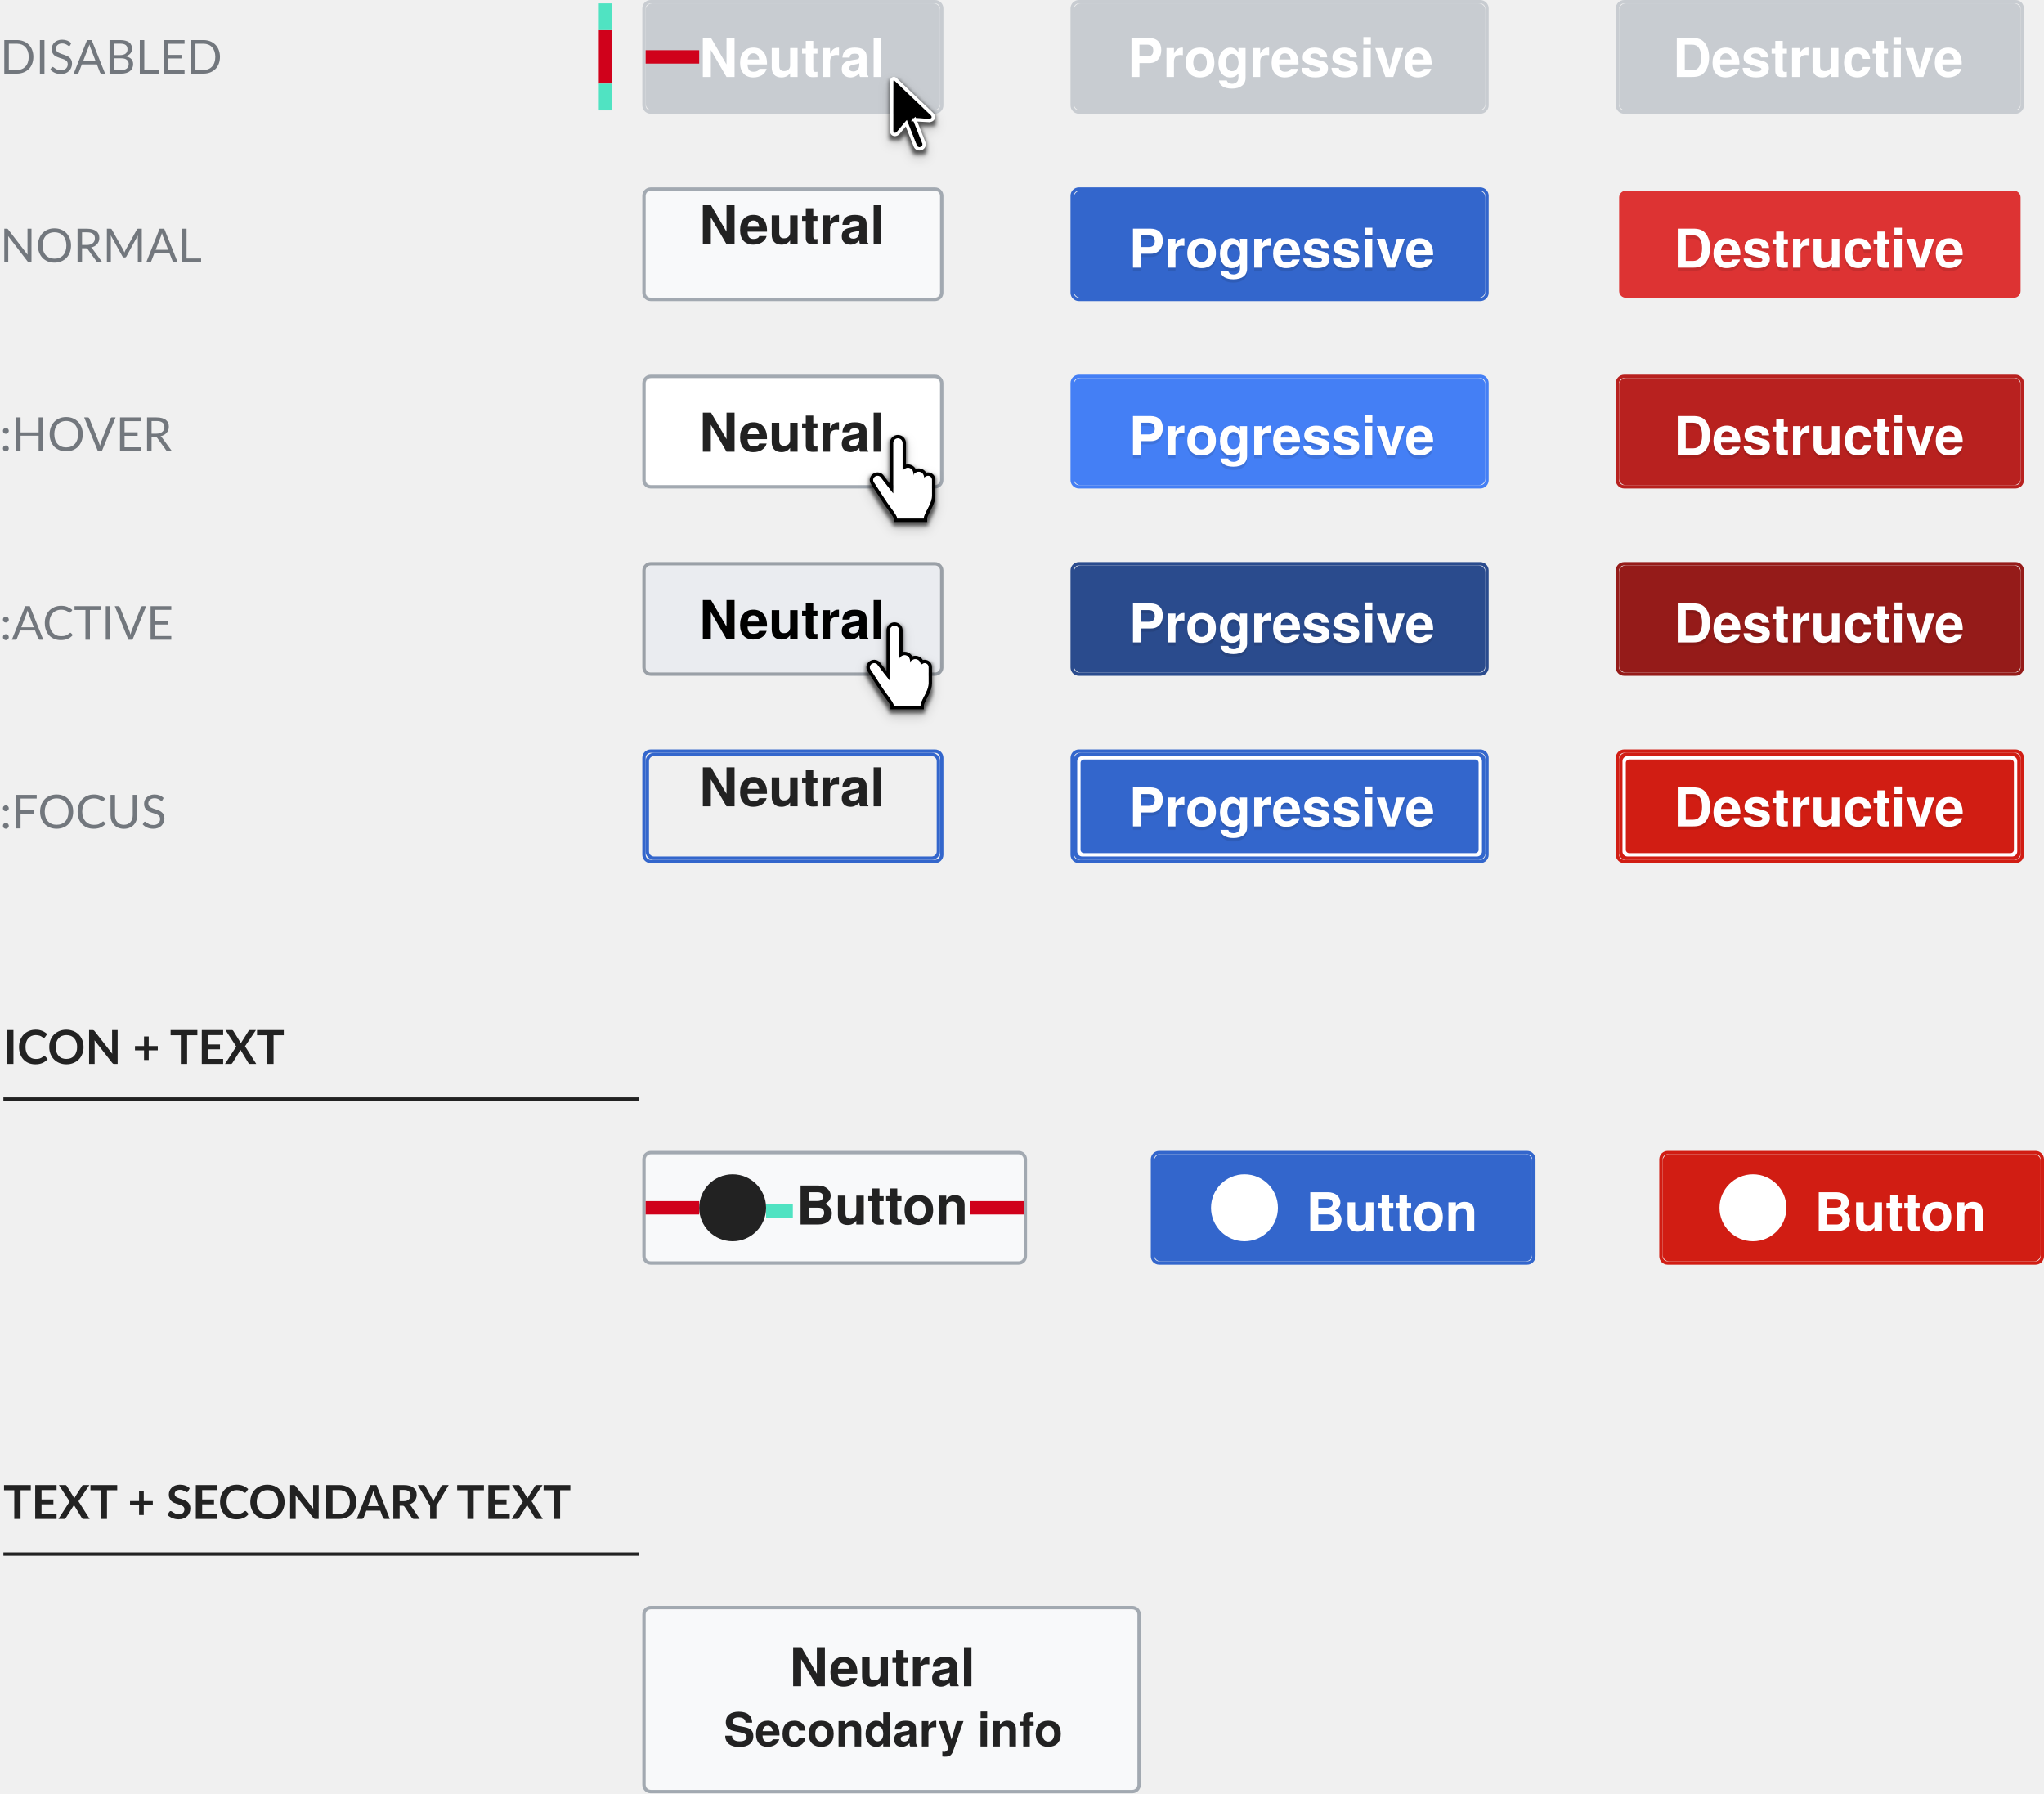
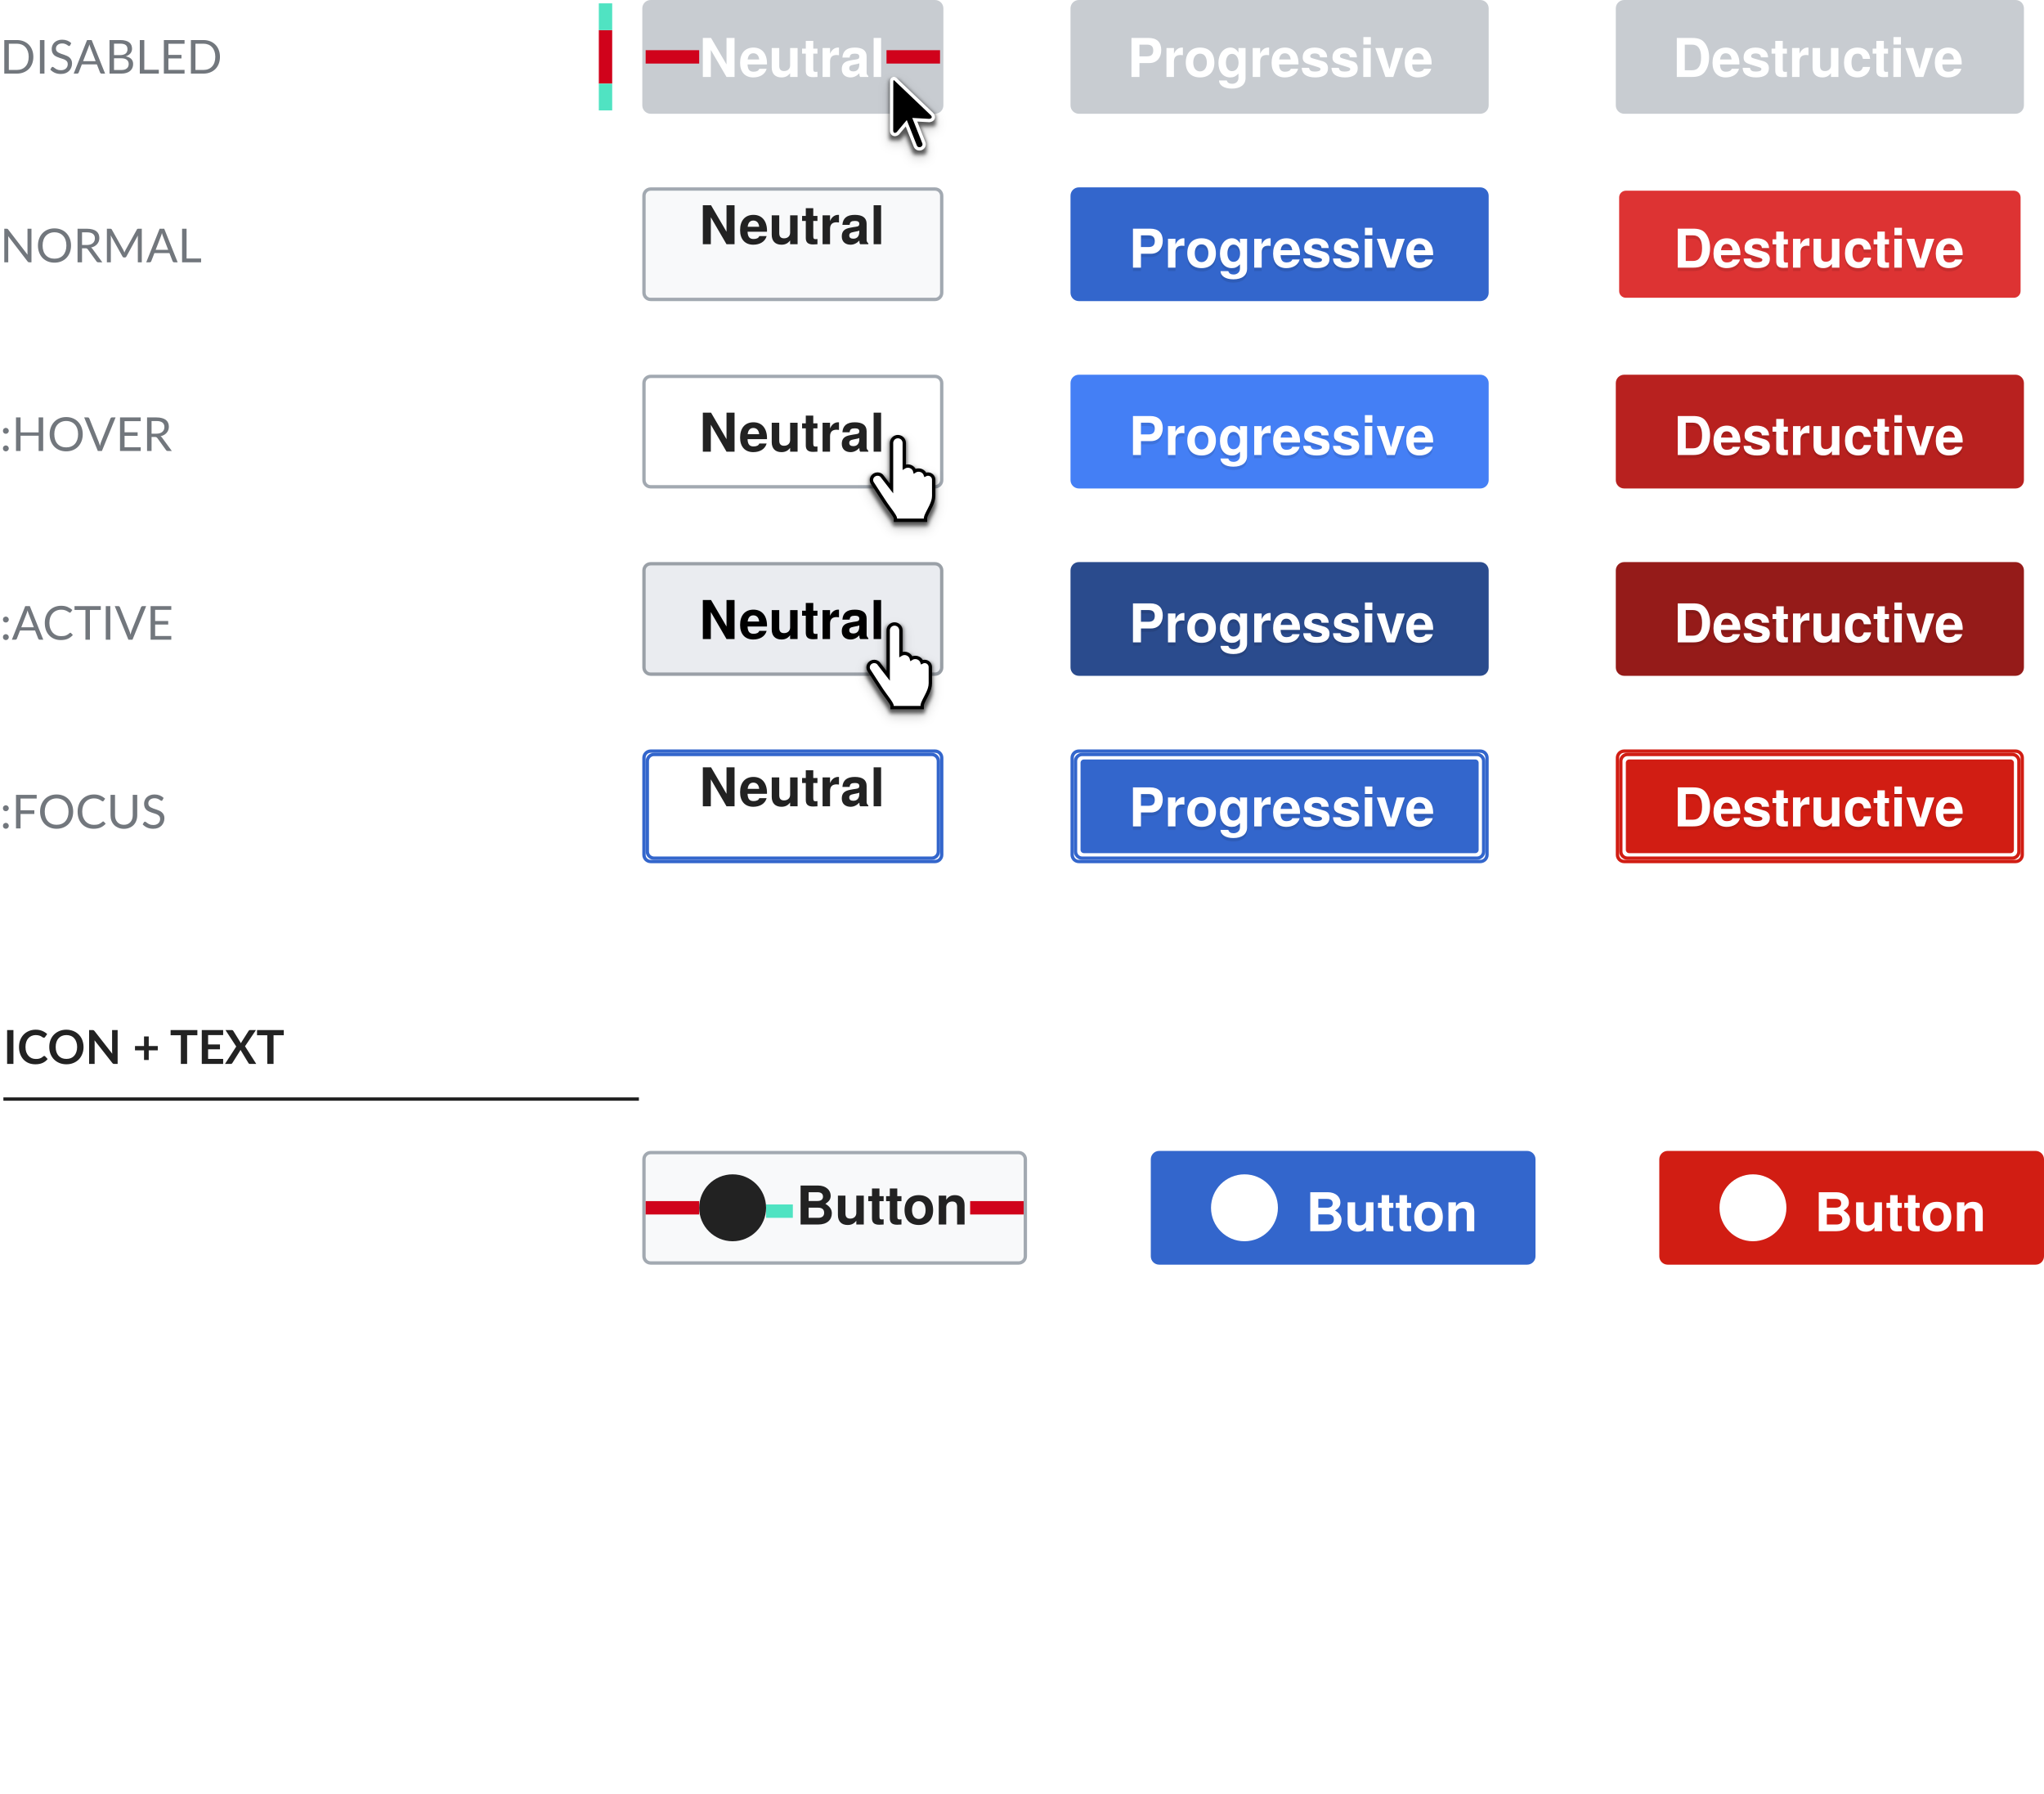
<svg xmlns="http://www.w3.org/2000/svg" xmlns:xlink="http://www.w3.org/1999/xlink" width="611" height="536" viewBox="0 0 611 536">
  <defs>
-     <rect id="a" width="113" height="32" x="193" y="344" rx="2" />
-     <rect id="b" width="123" height="32" x="321" y="224" rx="2" />
-     <text id="d" fill="#FFF" font-family="HelveticaNeue-Bold, Helvetica Neue" font-size="16" font-weight="bold">
+     <text id="primary_buttons-b" fill="#FFF" font-family="HelveticaNeue-Bold, Helvetica Neue" font-size="16" font-weight="bold">
      <tspan x="337.452" y="246">Progressive</tspan>
    </text>
-     <filter id="c" width="101.1%" height="110.5%" x="-.5%" y="-2.6%" filterUnits="objectBoundingBox">
-       <feOffset dy="1" in="SourceAlpha" result="shadowOffsetOuter1" />
-       <feColorMatrix in="shadowOffsetOuter1" values="0 0 0 0 0 0 0 0 0 0 0 0 0 0 0 0 0 0 0.1 0" />
-     </filter>
-     <rect id="e" width="120" height="32" x="484" y="224" rx="2" />
-     <text id="g" fill="#FFF" font-family="HelveticaNeue-Bold, Helvetica Neue" font-size="16" font-weight="bold">
+     <filter id="primary_buttons-a" width="101.1%" height="115.8%" x="-.5%" y="-2.6%" filterUnits="objectBoundingBox">
+       <feOffset dy="1" in="SourceAlpha" result="shadowOffsetOuter1" />
+       <feColorMatrix in="shadowOffsetOuter1" values="0 0 0 0 0 0 0 0 0 0 0 0 0 0 0 0 0 0 0.1 0" />
+     </filter>
+     <text id="primary_buttons-d" fill="#FFF" font-family="HelveticaNeue-Bold, Helvetica Neue" font-size="16" font-weight="bold">
      <tspan x="500.288" y="246">Destructive</tspan>
    </text>
-     <filter id="f" width="101.1%" height="110.5%" x="-.6%" y="-2.6%" filterUnits="objectBoundingBox">
-       <feOffset dy="1" in="SourceAlpha" result="shadowOffsetOuter1" />
-       <feColorMatrix in="shadowOffsetOuter1" values="0 0 0 0 0 0 0 0 0 0 0 0 0 0 0 0 0 0 0.1 0" />
-     </filter>
-     <rect id="h" width="123" height="32" x="321" y="168" rx="2" />
-     <text id="j" fill="#FFF" font-family="HelveticaNeue-Bold, Helvetica Neue" font-size="16" font-weight="bold">
+     <filter id="primary_buttons-c" width="101.1%" height="115.8%" x="-.6%" y="-2.6%" filterUnits="objectBoundingBox">
+       <feOffset dy="1" in="SourceAlpha" result="shadowOffsetOuter1" />
+       <feColorMatrix in="shadowOffsetOuter1" values="0 0 0 0 0 0 0 0 0 0 0 0 0 0 0 0 0 0 0.1 0" />
+     </filter>
+     <text id="primary_buttons-f" fill="#FFF" font-family="HelveticaNeue-Bold, Helvetica Neue" font-size="16" font-weight="bold">
      <tspan x="337.452" y="191">Progressive</tspan>
    </text>
-     <filter id="i" width="101.1%" height="110.5%" x="-.5%" y="-2.6%" filterUnits="objectBoundingBox">
-       <feOffset dy="1" in="SourceAlpha" result="shadowOffsetOuter1" />
-       <feColorMatrix in="shadowOffsetOuter1" values="0 0 0 0 0 0 0 0 0 0 0 0 0 0 0 0 0 0 0.1 0" />
-     </filter>
-     <rect id="k" width="120" height="32" x="484" y="168" rx="2" />
-     <text id="m" fill="#FFF" font-family="HelveticaNeue-Bold, Helvetica Neue" font-size="16" font-weight="bold">
+     <filter id="primary_buttons-e" width="101.1%" height="115.8%" x="-.5%" y="-2.6%" filterUnits="objectBoundingBox">
+       <feOffset dy="1" in="SourceAlpha" result="shadowOffsetOuter1" />
+       <feColorMatrix in="shadowOffsetOuter1" values="0 0 0 0 0 0 0 0 0 0 0 0 0 0 0 0 0 0 0.1 0" />
+     </filter>
+     <text id="primary_buttons-h" fill="#FFF" font-family="HelveticaNeue-Bold, Helvetica Neue" font-size="16" font-weight="bold">
      <tspan x="500.288" y="191">Destructive</tspan>
    </text>
-     <filter id="l" width="101.1%" height="110.5%" x="-.6%" y="-2.6%" filterUnits="objectBoundingBox">
-       <feOffset dy="1" in="SourceAlpha" result="shadowOffsetOuter1" />
-       <feColorMatrix in="shadowOffsetOuter1" values="0 0 0 0 0 0 0 0 0 0 0 0 0 0 0 0 0 0 0.1 0" />
-     </filter>
-     <rect id="n" width="123" height="32" x="321" y="112" rx="2" />
-     <text id="p" fill="#FFF" font-family="HelveticaNeue-Bold, Helvetica Neue" font-size="16" font-weight="bold">
+     <filter id="primary_buttons-g" width="101.1%" height="115.8%" x="-.6%" y="-2.6%" filterUnits="objectBoundingBox">
+       <feOffset dy="1" in="SourceAlpha" result="shadowOffsetOuter1" />
+       <feColorMatrix in="shadowOffsetOuter1" values="0 0 0 0 0 0 0 0 0 0 0 0 0 0 0 0 0 0 0.1 0" />
+     </filter>
+     <text id="primary_buttons-j" fill="#FFF" font-family="HelveticaNeue-Bold, Helvetica Neue" font-size="16" font-weight="bold">
      <tspan x="337.452" y="135">Progressive</tspan>
    </text>
-     <filter id="o" width="101.1%" height="110.5%" x="-.5%" y="-2.6%" filterUnits="objectBoundingBox">
-       <feOffset dy="1" in="SourceAlpha" result="shadowOffsetOuter1" />
-       <feColorMatrix in="shadowOffsetOuter1" values="0 0 0 0 0 0 0 0 0 0 0 0 0 0 0 0 0 0 0.1 0" />
-     </filter>
-     <rect id="q" width="120" height="32" x="484" y="112" rx="2" />
-     <text id="s" fill="#FFF" font-family="HelveticaNeue-Bold, Helvetica Neue" font-size="16" font-weight="bold">
+     <filter id="primary_buttons-i" width="101.1%" height="115.8%" x="-.5%" y="-2.6%" filterUnits="objectBoundingBox">
+       <feOffset dy="1" in="SourceAlpha" result="shadowOffsetOuter1" />
+       <feColorMatrix in="shadowOffsetOuter1" values="0 0 0 0 0 0 0 0 0 0 0 0 0 0 0 0 0 0 0.1 0" />
+     </filter>
+     <text id="primary_buttons-l" fill="#FFF" font-family="HelveticaNeue-Bold, Helvetica Neue" font-size="16" font-weight="bold">
      <tspan x="500.288" y="135">Destructive</tspan>
    </text>
-     <filter id="r" width="101.1%" height="110.5%" x="-.6%" y="-2.6%" filterUnits="objectBoundingBox">
-       <feOffset dy="1" in="SourceAlpha" result="shadowOffsetOuter1" />
-       <feColorMatrix in="shadowOffsetOuter1" values="0 0 0 0 0 0 0 0 0 0 0 0 0 0 0 0 0 0 0.1 0" />
-     </filter>
-     <rect id="t" width="123" height="32" x="321" y="56" rx="2" />
-     <text id="v" fill="#FFF" font-family="HelveticaNeue-Bold, Helvetica Neue" font-size="16" font-weight="bold">
+     <filter id="primary_buttons-k" width="101.1%" height="115.8%" x="-.6%" y="-2.6%" filterUnits="objectBoundingBox">
+       <feOffset dy="1" in="SourceAlpha" result="shadowOffsetOuter1" />
+       <feColorMatrix in="shadowOffsetOuter1" values="0 0 0 0 0 0 0 0 0 0 0 0 0 0 0 0 0 0 0.1 0" />
+     </filter>
+     <text id="primary_buttons-n" fill="#FFF" font-family="HelveticaNeue-Bold, Helvetica Neue" font-size="16" font-weight="bold">
      <tspan x="337.452" y="79">Progressive</tspan>
    </text>
-     <filter id="u" width="101.1%" height="110.5%" x="-.5%" y="-2.6%" filterUnits="objectBoundingBox">
-       <feOffset dy="1" in="SourceAlpha" result="shadowOffsetOuter1" />
-       <feColorMatrix in="shadowOffsetOuter1" values="0 0 0 0 0 0 0 0 0 0 0 0 0 0 0 0 0 0 0.1 0" />
-     </filter>
-     <text id="x" fill="#FFF" font-family="HelveticaNeue-Bold, Helvetica Neue" font-size="16" font-weight="bold">
+     <filter id="primary_buttons-m" width="101.1%" height="115.8%" x="-.5%" y="-2.6%" filterUnits="objectBoundingBox">
+       <feOffset dy="1" in="SourceAlpha" result="shadowOffsetOuter1" />
+       <feColorMatrix in="shadowOffsetOuter1" values="0 0 0 0 0 0 0 0 0 0 0 0 0 0 0 0 0 0 0.1 0" />
+     </filter>
+     <text id="primary_buttons-p" fill="#FFF" font-family="HelveticaNeue-Bold, Helvetica Neue" font-size="16" font-weight="bold">
      <tspan x="500.288" y="79">Destructive</tspan>
    </text>
-     <filter id="w" width="101.1%" height="110.5%" x="-.6%" y="-2.6%" filterUnits="objectBoundingBox">
-       <feOffset dy="1" in="SourceAlpha" result="shadowOffsetOuter1" />
-       <feColorMatrix in="shadowOffsetOuter1" values="0 0 0 0 0 0 0 0 0 0 0 0 0 0 0 0 0 0 0.1 0" />
-     </filter>
-     <rect id="y" width="123" height="32" x="321" rx="2" />
-     <rect id="z" width="120" height="32" x="484" rx="2" />
-     <rect id="A" width="88" height="32" x="193" rx="2" />
-     <rect id="B" width="113" height="32" x="345" y="344" rx="2" />
-     <rect id="C" width="113" height="32" x="497" y="344" rx="2" />
-     <rect id="D" width="88" height="32" x="193" y="56" rx="2" />
-     <rect id="E" width="147" height="54" rx="2" />
-     <rect id="F" width="88" height="32" x="193" y="112" rx="2" />
-     <rect id="G" width="88" height="32" x="193" y="168" rx="2" />
-     <path id="I" d="M17.595 12.379a1.19 1.19 0 0 0-1.197-1.183 1.19 1.19 0 0 0-1.196 1.179v-.826c0-.857-.719-1.551-1.606-1.551-.886 0-1.592.694-1.592 1.55V10.35c0-.856-.728-1.55-1.611-1.55s-1.586.694-1.586 1.55V1.425C8.807.638 8.168 0 7.397 0c-.772 0-1.398.638-1.398 1.425v15.038l-3.603-4.659c-.346-.586-1.126-.779-1.742-.431-.617.348-.836 1.105-.49 1.691 0 0 2.817 4.369 3.967 6.093C5.281 20.882 7.17 23.01 7.17 24h7.989c0-1.672 2.443-4.283 2.443-6.798v-3.24l-.006-1.583z" />
-     <filter id="H" width="185.2%" height="162.5%" x="-42.6%" y="-18.8%" filterUnits="objectBoundingBox">
+     <filter id="primary_buttons-o" width="101.1%" height="115.8%" x="-.6%" y="-2.6%" filterUnits="objectBoundingBox">
+       <feOffset dy="1" in="SourceAlpha" result="shadowOffsetOuter1" />
+       <feColorMatrix in="shadowOffsetOuter1" values="0 0 0 0 0 0 0 0 0 0 0 0 0 0 0 0 0 0 0.1 0" />
+     </filter>
+     <path id="primary_buttons-r" d="M17.595 12.379a1.19 1.19 0 0 0-1.197-1.183 1.19 1.19 0 0 0-1.196 1.179v-.826c0-.857-.719-1.551-1.606-1.551-.886 0-1.592.694-1.592 1.55V10.35c0-.856-.728-1.55-1.611-1.55s-1.586.694-1.586 1.55V1.425C8.807.638 8.168 0 7.397 0c-.772 0-1.398.638-1.398 1.425v15.038l-3.603-4.659c-.346-.586-1.126-.779-1.742-.431-.617.348-.836 1.105-.49 1.691 0 0 2.817 4.369 3.967 6.093C5.281 20.882 7.17 23.01 7.17 24h7.989c0-1.672 2.443-4.283 2.443-6.798v-3.24l-.006-1.583z" />
+     <filter id="primary_buttons-q" width="185.2%" height="162.5%" x="-42.6%" y="-18.8%" filterUnits="objectBoundingBox">
      <feMorphology in="SourceAlpha" operator="dilate" radius="1" result="shadowSpreadOuter1" />
      <feOffset dy="1" in="shadowSpreadOuter1" result="shadowOffsetOuter1" />
      <feGaussianBlur in="shadowOffsetOuter1" result="shadowBlurOuter1" stdDeviation=".5" />
      <feComposite in="shadowBlurOuter1" in2="SourceAlpha" operator="out" result="shadowBlurOuter1" />
      <feColorMatrix in="shadowBlurOuter1" result="shadowMatrixOuter1" values="0 0 0 0 0 0 0 0 0 0 0 0 0 0 0 0 0 0 0.583 0" />
      <feMorphology in="SourceAlpha" operator="dilate" radius="1" result="shadowSpreadOuter2" />
      <feOffset dy="2" in="shadowSpreadOuter2" result="shadowOffsetOuter2" />
      <feGaussianBlur in="shadowOffsetOuter2" result="shadowBlurOuter2" stdDeviation="1.5" />
      <feComposite in="shadowBlurOuter2" in2="SourceAlpha" operator="out" result="shadowBlurOuter2" />
      <feColorMatrix in="shadowBlurOuter2" result="shadowMatrixOuter2" values="0 0 0 0 0 0 0 0 0 0 0 0 0 0 0 0 0 0 0.179 0" />
      <feMerge>
        <feMergeNode in="shadowMatrixOuter1" />
        <feMergeNode in="shadowMatrixOuter2" />
      </feMerge>
    </filter>
-     <path id="K" d="M17.595 12.379a1.19 1.19 0 0 0-1.197-1.183 1.19 1.19 0 0 0-1.196 1.179v-.826c0-.857-.719-1.551-1.606-1.551-.886 0-1.592.694-1.592 1.55V10.35c0-.856-.728-1.55-1.611-1.55s-1.586.694-1.586 1.55V1.425C8.807.638 8.168 0 7.397 0c-.772 0-1.398.638-1.398 1.425v15.038l-3.603-4.659c-.346-.586-1.126-.779-1.742-.431-.617.348-.836 1.105-.49 1.691 0 0 2.817 4.369 3.967 6.093C5.281 20.882 7.17 23.01 7.17 24h7.989c0-1.672 2.443-4.283 2.443-6.798v-3.24l-.006-1.583z" />
-     <filter id="J" width="185.2%" height="162.5%" x="-42.6%" y="-18.8%" filterUnits="objectBoundingBox">
+     <path id="primary_buttons-t" d="M17.595 12.379a1.19 1.19 0 0 0-1.197-1.183 1.19 1.19 0 0 0-1.196 1.179v-.826c0-.857-.719-1.551-1.606-1.551-.886 0-1.592.694-1.592 1.55V10.35c0-.856-.728-1.55-1.611-1.55s-1.586.694-1.586 1.55V1.425C8.807.638 8.168 0 7.397 0c-.772 0-1.398.638-1.398 1.425v15.038l-3.603-4.659c-.346-.586-1.126-.779-1.742-.431-.617.348-.836 1.105-.49 1.691 0 0 2.817 4.369 3.967 6.093C5.281 20.882 7.17 23.01 7.17 24h7.989c0-1.672 2.443-4.283 2.443-6.798v-3.24l-.006-1.583z" />
+     <filter id="primary_buttons-s" width="185.2%" height="162.5%" x="-42.6%" y="-18.8%" filterUnits="objectBoundingBox">
      <feMorphology in="SourceAlpha" operator="dilate" radius="1" result="shadowSpreadOuter1" />
      <feOffset dy="1" in="shadowSpreadOuter1" result="shadowOffsetOuter1" />
      <feGaussianBlur in="shadowOffsetOuter1" result="shadowBlurOuter1" stdDeviation=".5" />
      <feComposite in="shadowBlurOuter1" in2="SourceAlpha" operator="out" result="shadowBlurOuter1" />
      <feColorMatrix in="shadowBlurOuter1" result="shadowMatrixOuter1" values="0 0 0 0 0 0 0 0 0 0 0 0 0 0 0 0 0 0 0.583 0" />
      <feMorphology in="SourceAlpha" operator="dilate" radius="1" result="shadowSpreadOuter2" />
      <feOffset dy="2" in="shadowSpreadOuter2" result="shadowOffsetOuter2" />
      <feGaussianBlur in="shadowOffsetOuter2" result="shadowBlurOuter2" stdDeviation="1.5" />
      <feComposite in="shadowBlurOuter2" in2="SourceAlpha" operator="out" result="shadowBlurOuter2" />
      <feColorMatrix in="shadowBlurOuter2" result="shadowMatrixOuter2" values="0 0 0 0 0 0 0 0 0 0 0 0 0 0 0 0 0 0 0.179 0" />
      <feMerge>
        <feMergeNode in="shadowMatrixOuter1" />
        <feMergeNode in="shadowMatrixOuter2" />
      </feMerge>
    </filter>
-     <path id="M" d="M6.132 11.269l4.71.26c.72-.08.899-.568.397-1.085L.592.3C.09-.216.027-.049.026.671L0 14.984c-.001.72.467.947 1.04.505l2.742-3.272c.095-.074.208-.146.327-.218l2.97 7.517c.165.41.664.595 1.113.413.449-.18.68-.66.514-1.07l-2.972-7.518.398-.073z" />
-     <filter id="L" width="230.2%" height="175%" x="-65.1%" y="-22.5%" filterUnits="objectBoundingBox">
+     <path id="primary_buttons-v" d="M6.132 11.269l4.71.26c.72-.08.899-.568.397-1.085L.592.3C.09-.216.027-.049.026.671L0 14.984c-.001.72.467.947 1.04.505l2.742-3.272c.095-.074.208-.146.327-.218l2.97 7.517c.165.41.664.595 1.113.413.449-.18.68-.66.514-1.07l-2.972-7.518.398-.073z" />
+     <filter id="primary_buttons-u" width="230.2%" height="175%" x="-65.1%" y="-22.5%" filterUnits="objectBoundingBox">
      <feMorphology in="SourceAlpha" operator="dilate" radius="1" result="shadowSpreadOuter1" />
      <feOffset dy="1" in="shadowSpreadOuter1" result="shadowOffsetOuter1" />
      <feGaussianBlur in="shadowOffsetOuter1" result="shadowBlurOuter1" stdDeviation=".5" />
      <feComposite in="shadowBlurOuter1" in2="SourceAlpha" operator="out" result="shadowBlurOuter1" />
      <feColorMatrix in="shadowBlurOuter1" result="shadowMatrixOuter1" values="0 0 0 0 0 0 0 0 0 0 0 0 0 0 0 0 0 0 0.583 0" />
      <feMorphology in="SourceAlpha" operator="dilate" radius="1" result="shadowSpreadOuter2" />
      <feOffset dy="2" in="shadowSpreadOuter2" result="shadowOffsetOuter2" />
      <feGaussianBlur in="shadowOffsetOuter2" result="shadowBlurOuter2" stdDeviation="1.5" />
      <feComposite in="shadowBlurOuter2" in2="SourceAlpha" operator="out" result="shadowBlurOuter2" />
      <feColorMatrix in="shadowBlurOuter2" result="shadowMatrixOuter2" values="0 0 0 0 0 0 0 0 0 0 0 0 0 0 0 0 0 0 0.179 0" />
      <feMerge>
        <feMergeNode in="shadowMatrixOuter1" />
        <feMergeNode in="shadowMatrixOuter2" />
      </feMerge>
    </filter>
  </defs>
-   <g fill="none" fill-rule="evenodd" transform="translate(0 1)">
-     <text fill="#222" font-family="Lato-Bold, Lato" font-size="14" font-weight="bold" transform="translate(1 304)">
-       <tspan x="0" y="13">ICON + TEXT</tspan>
-     </text>
-     <path stroke="#222" stroke-linecap="square" d="M190.484 327.5H1.516" />
-     <use fill="#F8F9FA" xlink:href="#a" />
-     <rect width="114" height="33" x="192.5" y="343.5" stroke="#A2A9B1" rx="2" />
-     <text fill="#222" font-family="Lato-Bold, Lato" font-size="14" font-weight="bold" transform="translate(1 440)">
-       <tspan x="0" y="13">TEXT + SECONDARY TEXT</tspan>
-     </text>
-     <path stroke="#222" stroke-linecap="square" d="M190.484 463.5H1.516" />
-     <text fill="#72777D" font-family="Lato-Regular, Lato" font-size="14">
-       <tspan x="0" y="21">DISABLED</tspan>
-       <tspan x="0" y="77.4"> NORMAL</tspan>
-       <tspan x="0" y="133.8">:HOVER</tspan>
-       <tspan x="0" y="190.2">:ACTIVE</tspan>
-       <tspan x="0" y="246.6">:FOCUS</tspan>
-     </text>
-     <path fill="#222" d="M219 370c5.523 0 10-4.477 10-10s-4.477-10-10-10-10 4.477-10 10 4.477 10 10 10z" />
-     <text fill="#222" font-family="HelveticaNeue-Bold, Helvetica Neue" font-size="16" font-weight="bold">
-       <tspan x="238" y="365">Button</tspan>
-     </text>
-     <g stroke-linecap="square">
-       <path stroke="#D0011B" d="M182.5 8.5v15m-1-15v15m-1-15v15m-1-15v15" />
-       <path stroke="#50E3C2" d="M181.5.5v7m1-7v7m-3-7v7m1-7v7m1 17v7m1-7v7m-3-7v7m1-7v7" />
+   <g fill="none" fill-rule="evenodd">
+     <path fill="#FFF" d="M-1759-255h14720v3264H-1759z" />
+     <g transform="translate(0 1)">
+       <text fill="#222" font-family="Lato-Bold, Lato" font-size="14" font-weight="bold" transform="translate(1 304)">
+         <tspan x="0" y="13">ICON + TEXT</tspan>
+       </text>
+       <path stroke="#222" stroke-linecap="square" d="M190.484 327.5H1.516" />
+       <rect width="114" height="33" x="192.5" y="343.5" fill="#F8F9FA" stroke="#A2A9B1" rx="2" />
+       <text fill="#72777D" font-family="Lato-Regular, Lato" font-size="14">
+         <tspan x="0" y="21"> DISABLED</tspan>
+         <tspan x="0" y="77.4"> NORMAL</tspan>
+         <tspan x="0" y="133.8">:HOVER</tspan>
+         <tspan x="0" y="190.2">:ACTIVE</tspan>
+         <tspan x="0" y="246.6">:FOCUS</tspan>
+       </text>
+       <path fill="#222" d="M219 370c5.523 0 10-4.477 10-10s-4.477-10-10-10-10 4.477-10 10 4.477 10 10 10z" />
+       <text fill="#222" font-family="HelveticaNeue-Bold, Helvetica Neue" font-size="16" font-weight="bold">
+         <tspan x="238" y="365">Button</tspan>
+       </text>
+       <g stroke-linecap="square">
+         <path stroke="#D0021B" d="M182.5 8.5v15m-1-15v15m-1-15v15m-1-15v15" />
+         <path stroke="#50E3C2" d="M181.5.5v7m1-7v7m-3-7v7m1-7v7M181.5 24.5v7m1-7v7m-3-7v7m1-7v7" />
+       </g>
+       <path stroke="#50E3C2" stroke-linecap="square" d="M229.5 360.5h7m-7-1h7m-7 3h7m-7-1h7" />
+       <rect width="121" height="30" x="322" y="225" fill="#36C" stroke="#FFF" stroke-linejoin="square" stroke-width="2" rx="2" />
+       <rect width="124" height="33" x="320.5" y="223.5" stroke="#36C" rx="2" />
+       <rect width="122" height="31" x="321.5" y="224.5" stroke="#36C" stroke-linejoin="square" rx="2" />
+       <g fill="#FFF">
+         <use filter="url(#primary_buttons-a)" xlink:href="#primary_buttons-b" />
+         <use xlink:href="#primary_buttons-b" />
+       </g>
+       <rect width="118" height="30" x="485" y="225" fill="#D11D13" stroke="#FFF" stroke-linejoin="square" stroke-width="2" rx="2" />
+       <rect width="119" height="31" x="484.5" y="224.5" stroke="#D11D13" stroke-linejoin="square" rx="2" />
+       <rect width="121" height="33" x="483.5" y="223.5" stroke="#D11D13" rx="2" />
+       <g fill="#FFF">
+         <use filter="url(#primary_buttons-c)" xlink:href="#primary_buttons-d" />
+         <use xlink:href="#primary_buttons-d" />
+       </g>
+       <rect width="124" height="33" x="320.5" y="167.5" fill="#2A4B8D" stroke="#2A4B8D" rx="2" />
+       <g fill="#FFF">
+         <use filter="url(#primary_buttons-e)" xlink:href="#primary_buttons-f" />
+         <use xlink:href="#primary_buttons-f" />
+       </g>
+       <rect width="121" height="33" x="483.5" y="167.5" fill="#951B19" stroke="#951B19" rx="2" />
+       <g fill="#FFF">
+         <use filter="url(#primary_buttons-g)" xlink:href="#primary_buttons-h" />
+         <use xlink:href="#primary_buttons-h" />
+       </g>
+       <rect width="124" height="33" x="320.5" y="111.5" fill="#447FF5" stroke="#447FF5" rx="2" />
+       <g fill="#FFF">
+         <use filter="url(#primary_buttons-i)" xlink:href="#primary_buttons-j" />
+         <use xlink:href="#primary_buttons-j" />
+       </g>
+       <rect width="121" height="33" x="483.5" y="111.5" fill="#B8211F" stroke="#B8211F" rx="2" />
+       <g fill="#FFF">
+         <use filter="url(#primary_buttons-k)" xlink:href="#primary_buttons-l" />
+         <use xlink:href="#primary_buttons-l" />
+       </g>
+       <rect width="124" height="33" x="320.5" y="55.5" fill="#36C" stroke="#36C" rx="2" />
+       <g fill="#FFF">
+         <use filter="url(#primary_buttons-m)" xlink:href="#primary_buttons-n" />
+         <use xlink:href="#primary_buttons-n" />
+       </g>
+       <rect width="120" height="32" x="484" y="56" fill="#D33" rx="2" />
+       <g fill="#FFF">
+         <use filter="url(#primary_buttons-o)" xlink:href="#primary_buttons-p" />
+         <use xlink:href="#primary_buttons-p" />
+       </g>
+       <rect width="124" height="33" x="320.5" y="-.5" fill="#C8CCD1" stroke="#C8CCD1" rx="2" />
+       <text fill="#FFF" font-family="HelveticaNeue-Bold, Helvetica Neue" font-size="16" font-weight="bold">
+         <tspan x="337" y="22">Progressive</tspan>
+       </text>
+       <rect width="121" height="33" x="483.5" y="-.5" fill="#C8CCD1" stroke="#C8CCD1" rx="2" />
+       <text fill="#FFF" font-family="HelveticaNeue-Bold, Helvetica Neue" font-size="16" font-weight="bold">
+         <tspan x="500" y="22">Destructive</tspan>
+       </text>
+       <rect width="89" height="33" x="192.5" y="-.5" fill="#C8CCD1" stroke="#C8CCD1" rx="2" />
+       <path stroke="#D0021B" stroke-linecap="square" d="M193.5 14.5h15m-15 1h15m-15 1h15m-15 1h15" />
+       <path stroke="#D0021B" stroke-width="4" d="M193 360h16m81 0h16" />
+       <rect width="114" height="33" x="344.5" y="343.5" fill="#36C" stroke="#36C" rx="2" />
+       <circle cx="372" cy="360" r="10" fill="#FFF" />
+       <text fill="#FFF" font-family="HelveticaNeue-Bold, Helvetica Neue" font-size="16" font-weight="bold">
+         <tspan x="390.36" y="367">Button</tspan>
+       </text>
+       <rect width="114" height="33" x="496.5" y="343.5" fill="#D11D13" stroke="#D11D13" rx="2" />
+       <circle cx="524" cy="360" r="10" fill="#FFF" />
+       <text fill="#FFF" font-family="HelveticaNeue-Bold, Helvetica Neue" font-size="16" font-weight="bold">
+         <tspan x="542.36" y="367">Button</tspan>
+       </text>
+       <text fill="#FFF" font-family="HelveticaNeue-Bold, Helvetica Neue" font-size="16" font-weight="bold">
+         <tspan x="209" y="22">Neutral</tspan>
+       </text>
+       <rect width="89" height="33" x="192.5" y="55.5" fill="#F8F9FA" stroke="#A2A9B1" rx="2" />
+       <text fill="#222" font-family="HelveticaNeue-Bold, Helvetica Neue" font-size="16" font-weight="bold">
+         <tspan x="209" y="72">Neutral</tspan>
+       </text>
+       <rect width="89" height="33" x="192.5" y="111.5" fill="#FFF" stroke="#A2A9B1" rx="2" />
+       <text fill="#222" font-family="HelveticaNeue-Bold, Helvetica Neue" font-size="16" font-weight="bold">
+         <tspan x="209" y="134">Neutral</tspan>
+       </text>
+       <rect width="89" height="33" x="192.5" y="167.5" fill="#EAECF0" stroke="#9AA0A7" rx="2" />
+       <text fill="#000" font-family="HelveticaNeue-Bold, Helvetica Neue" font-size="16" font-weight="bold">
+         <tspan x="209" y="190">Neutral</tspan>
+       </text>
+       <g stroke="#36C">
+         <rect width="89" height="33" x="192.5" y="223.5" rx="2" />
+         <rect width="87" height="31" x="193.5" y="224.5" stroke-linejoin="square" rx="2" />
+       </g>
+       <text fill="#222" font-family="HelveticaNeue-Bold, Helvetica Neue" font-size="16" font-weight="bold">
+         <tspan x="209" y="240">Neutral</tspan>
+       </text>
+       <g transform="translate(260 186)">
+         <use fill="#000" filter="url(#primary_buttons-q)" xlink:href="#primary_buttons-r" />
+         <path fill="#FFF" stroke="#000" d="M18.095 12.378l.006 1.585v3.239c0 .257-.022.519-.066.787-.155.942-.512 1.811-1.212 3.158-1.01 1.946-1.165 2.297-1.165 2.853v.5h-8.99V24c0-.421-.472-1.169-1.853-3.03l-.079-.106a34.473 34.473 0 0 1-1.02-1.43c-.39-.583-.991-1.5-1.748-2.664l-.027-.043a1115.225 1115.225 0 0 1-2.009-3.1l-.199-.309c-.49-.83-.181-1.897.675-2.38.85-.48 1.932-.212 2.383.56L5.5 15V1.425C5.499.365 6.346-.5 7.396-.5c1.052 0 1.91.865 1.91 1.925v7.172c.317-.189.689-.298 1.087-.298.977 0 1.809.653 2.044 1.54.332-.216.73-.341 1.16-.341.926 0 1.716.584 1.996 1.399a1.7 1.7 0 0 1 .805-.201 1.69 1.69 0 0 1 1.697 1.682z" />
+       </g>
+       <g transform="translate(261 130)">
+         <use fill="#000" filter="url(#primary_buttons-s)" xlink:href="#primary_buttons-t" />
+         <path fill="#FFF" stroke="#000" d="M18.095 12.378l.006 1.585v3.239c0 .257-.022.519-.066.787-.155.942-.512 1.811-1.212 3.158-1.01 1.946-1.165 2.297-1.165 2.853v.5h-8.99V24c0-.421-.472-1.169-1.853-3.03l-.079-.106a34.473 34.473 0 0 1-1.02-1.43c-.39-.583-.991-1.5-1.748-2.664l-.027-.043a1115.225 1115.225 0 0 1-2.009-3.1l-.199-.309c-.49-.83-.181-1.897.675-2.38.85-.48 1.932-.212 2.383.56L5.5 15V1.425C5.499.365 6.346-.5 7.396-.5c1.052 0 1.91.865 1.91 1.925v7.172c.317-.189.689-.298 1.087-.298.977 0 1.809.653 2.044 1.54.332-.216.73-.341 1.16-.341.926 0 1.716.584 1.996 1.399a1.7 1.7 0 0 1 .805-.201 1.69 1.69 0 0 1 1.697 1.682z" />
+       </g>
+       <g fill="#000" transform="translate(267 23)">
+         <use filter="url(#primary_buttons-u)" xlink:href="#primary_buttons-v" />
+         <path stroke="#FFF" d="M6.448 11.787l2.721 6.886c.273.675-.094 1.44-.79 1.72-.696.283-1.491-.013-1.765-.692l-2.708-6.853-2.483 2.963-.077.075c-.901.695-1.848.236-1.846-.902L-.474.669c0-.618.027-.82.271-1.028.4-.34.694-.163 1.14.298l10.66 10.157c.793.817.432 1.805-.782 1.933l-4.367-.242z" />
+       </g>
    </g>
-     <path stroke="#50E3C2" stroke-linecap="square" d="M229.5 360.5h7m-7-1h7m-7 3h7m-7-1h7" />
-     <use fill="#36C" xlink:href="#b" />
-     <rect width="121" height="30" x="322" y="225" stroke="#FFF" stroke-width="2" rx="2" />
-     <rect width="124" height="33" x="320.5" y="223.5" stroke="#36C" rx="2" />
-     <rect width="122" height="31" x="321.5" y="224.5" stroke="#36C" rx="2" />
-     <g fill="#FFF">
-       <use filter="url(#c)" xlink:href="#d" />
-       <use xlink:href="#d" />
-     </g>
-     <use fill="#D11D13" xlink:href="#e" />
-     <rect width="118" height="30" x="485" y="225" stroke="#FFF" stroke-width="2" rx="2" />
-     <rect width="119" height="31" x="484.5" y="224.5" stroke="#D11D13" rx="2" />
-     <rect width="121" height="33" x="483.5" y="223.5" stroke="#D11D13" rx="2" />
-     <g fill="#FFF">
-       <use filter="url(#f)" xlink:href="#g" />
-       <use xlink:href="#g" />
-     </g>
-     <use fill="#2A4B8D" xlink:href="#h" />
-     <rect width="124" height="33" x="320.5" y="167.5" stroke="#2A4B8D" rx="2" />
-     <g fill="#FFF">
-       <use filter="url(#i)" xlink:href="#j" />
-       <use xlink:href="#j" />
-     </g>
-     <use fill="#951B19" xlink:href="#k" />
-     <rect width="121" height="33" x="483.5" y="167.5" stroke="#951B19" rx="2" />
-     <g fill="#FFF">
-       <use filter="url(#l)" xlink:href="#m" />
-       <use xlink:href="#m" />
-     </g>
-     <use fill="#447FF5" xlink:href="#n" />
-     <rect width="124" height="33" x="320.5" y="111.5" stroke="#447FF5" rx="2" />
-     <g fill="#FFF">
-       <use filter="url(#o)" xlink:href="#p" />
-       <use xlink:href="#p" />
-     </g>
-     <use fill="#B8211F" xlink:href="#q" />
-     <rect width="121" height="33" x="483.5" y="111.5" stroke="#B8211F" rx="2" />
-     <g fill="#FFF">
-       <use filter="url(#r)" xlink:href="#s" />
-       <use xlink:href="#s" />
-     </g>
-     <use fill="#36C" xlink:href="#t" />
-     <rect width="124" height="33" x="320.5" y="55.5" stroke="#36C" rx="2" />
-     <g fill="#FFF">
-       <use filter="url(#u)" xlink:href="#v" />
-       <use xlink:href="#v" />
-     </g>
-     <rect width="120" height="32" x="484" y="56" fill="#D33" rx="2" />
-     <g fill="#FFF">
-       <use filter="url(#w)" xlink:href="#x" />
-       <use xlink:href="#x" />
-     </g>
-     <use fill="#C8CCD1" xlink:href="#y" />
-     <rect width="124" height="33" x="320.5" y="-.5" stroke="#C8CCD1" rx="2" />
-     <text fill="#FFF" font-family="HelveticaNeue-Bold, Helvetica Neue" font-size="16" font-weight="bold">
-       <tspan x="337" y="22">Progressive</tspan>
-     </text>
-     <use fill="#C8CCD1" xlink:href="#z" />
-     <rect width="121" height="33" x="483.5" y="-.5" stroke="#C8CCD1" rx="2" />
-     <text fill="#FFF" font-family="HelveticaNeue-Bold, Helvetica Neue" font-size="16" font-weight="bold">
-       <tspan x="500" y="22">Destructive</tspan>
-     </text>
-     <use fill="#C8CCD1" xlink:href="#A" />
-     <rect width="89" height="33" x="192.5" y="-.5" stroke="#C8CCD1" rx="2" />
-     <path stroke="#D0011B" stroke-linecap="square" d="M193.5 14.5h15m-15 1h15m-15 1h15m-15 1h15" />
-     <path stroke="#D0011B" stroke-width="4" d="M193 360h16m81 0h16" />
-     <use fill="#36C" xlink:href="#B" />
-     <rect width="114" height="33" x="344.5" y="343.5" stroke="#36C" rx="2" />
-     <circle cx="372" cy="360" r="10" fill="#FFF" />
-     <text fill="#FFF" font-family="HelveticaNeue-Bold, Helvetica Neue" font-size="16" font-weight="bold">
-       <tspan x="390.36" y="367">Button</tspan>
-     </text>
-     <use fill="#D11D13" xlink:href="#C" />
-     <rect width="114" height="33" x="496.5" y="343.5" stroke="#D11D13" rx="2" />
-     <circle cx="524" cy="360" r="10" fill="#FFF" />
-     <text fill="#FFF" font-family="HelveticaNeue-Bold, Helvetica Neue" font-size="16" font-weight="bold">
-       <tspan x="542.36" y="367">Button</tspan>
-     </text>
-     <text fill="#FFF" font-family="HelveticaNeue-Bold, Helvetica Neue" font-size="16" font-weight="bold">
-       <tspan x="209" y="22">Neutral</tspan>
-     </text>
-     <use fill="#F8F9FA" xlink:href="#D" />
-     <rect width="89" height="33" x="192.5" y="55.5" stroke="#A2A9B1" rx="2" />
-     <text fill="#222" font-family="HelveticaNeue-Bold, Helvetica Neue" font-size="16" font-weight="bold">
-       <tspan x="209" y="72">Neutral</tspan>
-     </text>
-     <g transform="translate(193 480)">
-       <use fill="#F8F9FA" xlink:href="#E" />
-       <rect width="148" height="55" x="-.5" y="-.5" stroke="#A2A9B1" rx="2" />
-     </g>
-     <text fill="#222" font-family="HelveticaNeue-Bold, Helvetica Neue" font-size="14" font-weight="bold" transform="translate(193 480)">
-       <tspan x="23.331" y="41">Secondary info</tspan>
-     </text>
-     <text fill="#222" font-family="HelveticaNeue-Bold, Helvetica Neue" font-size="16" font-weight="bold" transform="translate(193 480)">
-       <tspan x="43" y="23">Neutral</tspan>
-     </text>
-     <use fill="#FFF" xlink:href="#F" />
-     <rect width="89" height="33" x="192.5" y="111.5" stroke="#A2A9B1" rx="2" />
-     <text fill="#222" font-family="HelveticaNeue-Bold, Helvetica Neue" font-size="16" font-weight="bold">
-       <tspan x="209" y="134">Neutral</tspan>
-     </text>
-     <use fill="#EAECF0" xlink:href="#G" />
-     <rect width="89" height="33" x="192.5" y="167.5" stroke="#9AA0A7" rx="2" />
-     <text fill="#000" font-family="HelveticaNeue-Bold, Helvetica Neue" font-size="16" font-weight="bold">
-       <tspan x="209" y="190">Neutral</tspan>
-     </text>
-     <g stroke="#36C">
-       <rect width="89" height="33" x="192.5" y="223.5" rx="2" />
-       <rect width="87" height="31" x="193.5" y="224.5" rx="2" />
-     </g>
-     <text fill="#222" font-family="HelveticaNeue-Bold, Helvetica Neue" font-size="16" font-weight="bold">
-       <tspan x="209" y="240">Neutral</tspan>
-     </text>
-     <g transform="translate(260 186)">
-       <use fill="#000" filter="url(#H)" xlink:href="#I" />
-       <use fill="#FFF" xlink:href="#I" />
-       <path stroke="#000" d="M18.095 12.378a1.69 1.69 0 0 0-1.697-1.682 1.7 1.7 0 0 0-.805.201 2.102 2.102 0 0 0-1.997-1.4c-.429 0-.827.126-1.159.342-.235-.887-1.067-1.54-2.044-1.54-.398 0-.77.11-1.086.298V1.425c0-1.06-.86-1.925-1.91-1.925-1.05 0-1.898.864-1.898 1.925V15L2.79 11.5c-.451-.773-1.533-1.041-2.383-.562-.856.484-1.165 1.55-.675 2.381l.199.309a1248.604 1248.604 0 0 0 2.036 3.143 341.137 341.137 0 0 0 1.747 2.665c.264.396.545.785 1.021 1.429l.08.106c1.38 1.861 1.853 2.609 1.853 3.03v.5h8.989V24c0-.556.155-.907 1.165-2.853.7-1.347 1.057-2.216 1.212-3.158a4.86 4.86 0 0 0 .066-.787v-3.24l-.006-1.584z" />
-     </g>
-     <g transform="translate(261 130)">
-       <use fill="#000" filter="url(#J)" xlink:href="#K" />
-       <use fill="#FFF" xlink:href="#K" />
-       <path stroke="#000" d="M18.095 12.378a1.69 1.69 0 0 0-1.697-1.682 1.7 1.7 0 0 0-.805.201 2.102 2.102 0 0 0-1.997-1.4c-.429 0-.827.126-1.159.342-.235-.887-1.067-1.54-2.044-1.54-.398 0-.77.11-1.086.298V1.425c0-1.06-.86-1.925-1.91-1.925-1.05 0-1.898.864-1.898 1.925V15L2.79 11.5c-.451-.773-1.533-1.041-2.383-.562-.856.484-1.165 1.55-.675 2.381l.199.309a1248.604 1248.604 0 0 0 2.036 3.143 341.137 341.137 0 0 0 1.747 2.665c.264.396.545.785 1.021 1.429l.08.106c1.38 1.861 1.853 2.609 1.853 3.03v.5h8.989V24c0-.556.155-.907 1.165-2.853.7-1.347 1.057-2.216 1.212-3.158a4.86 4.86 0 0 0 .066-.787v-3.24l-.006-1.584z" />
-     </g>
-     <g transform="translate(267 23)">
-       <use fill="#000" filter="url(#L)" xlink:href="#M" />
-       <use fill="#000" xlink:href="#M" />
-       <path stroke="#FFF" d="M6.448 11.787l4.367.242c1.214-.128 1.575-1.116.783-1.933L.937-.061C.49-.52.197-.699-.203-.359c-.244.208-.27.41-.271 1.028L-.5 14.984c-.002 1.138.945 1.597 1.846.902l.077-.075 2.483-2.963L6.614 19.7c.274.68 1.07.975 1.766.692.695-.28 1.062-1.045.789-1.72l-2.72-6.886z" />
-     </g>
+     <path stroke="#D0021B" stroke-linecap="square" d="M265.5 15.5h15m-15 1h15m-15 1h15m-15 1h15" />
  </g>
</svg>
